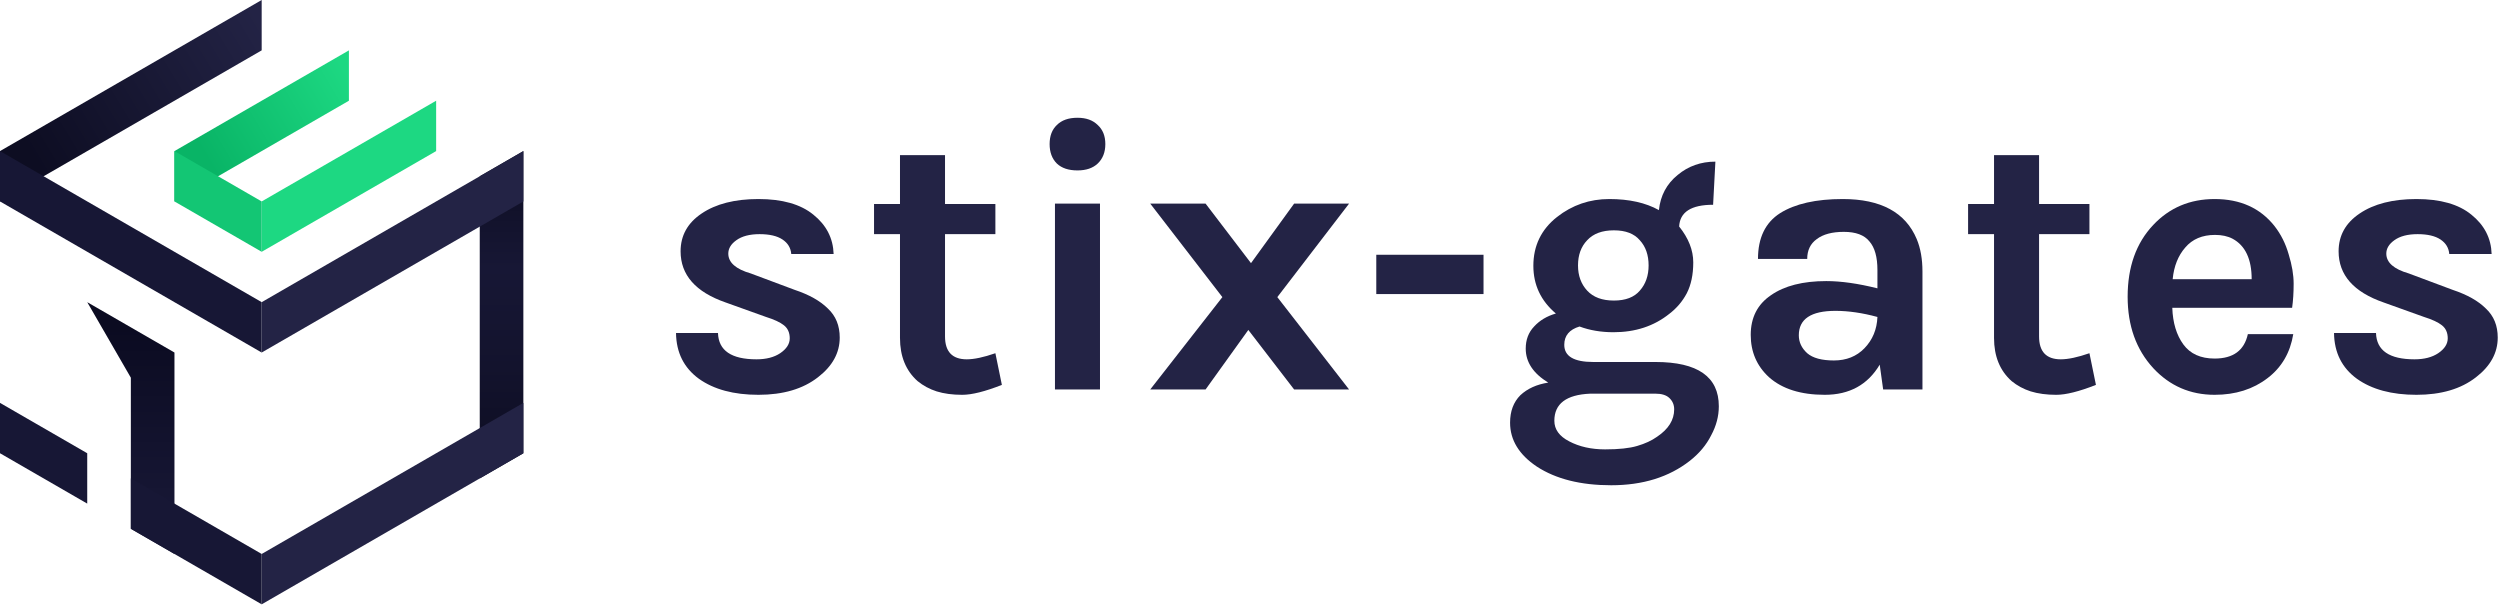
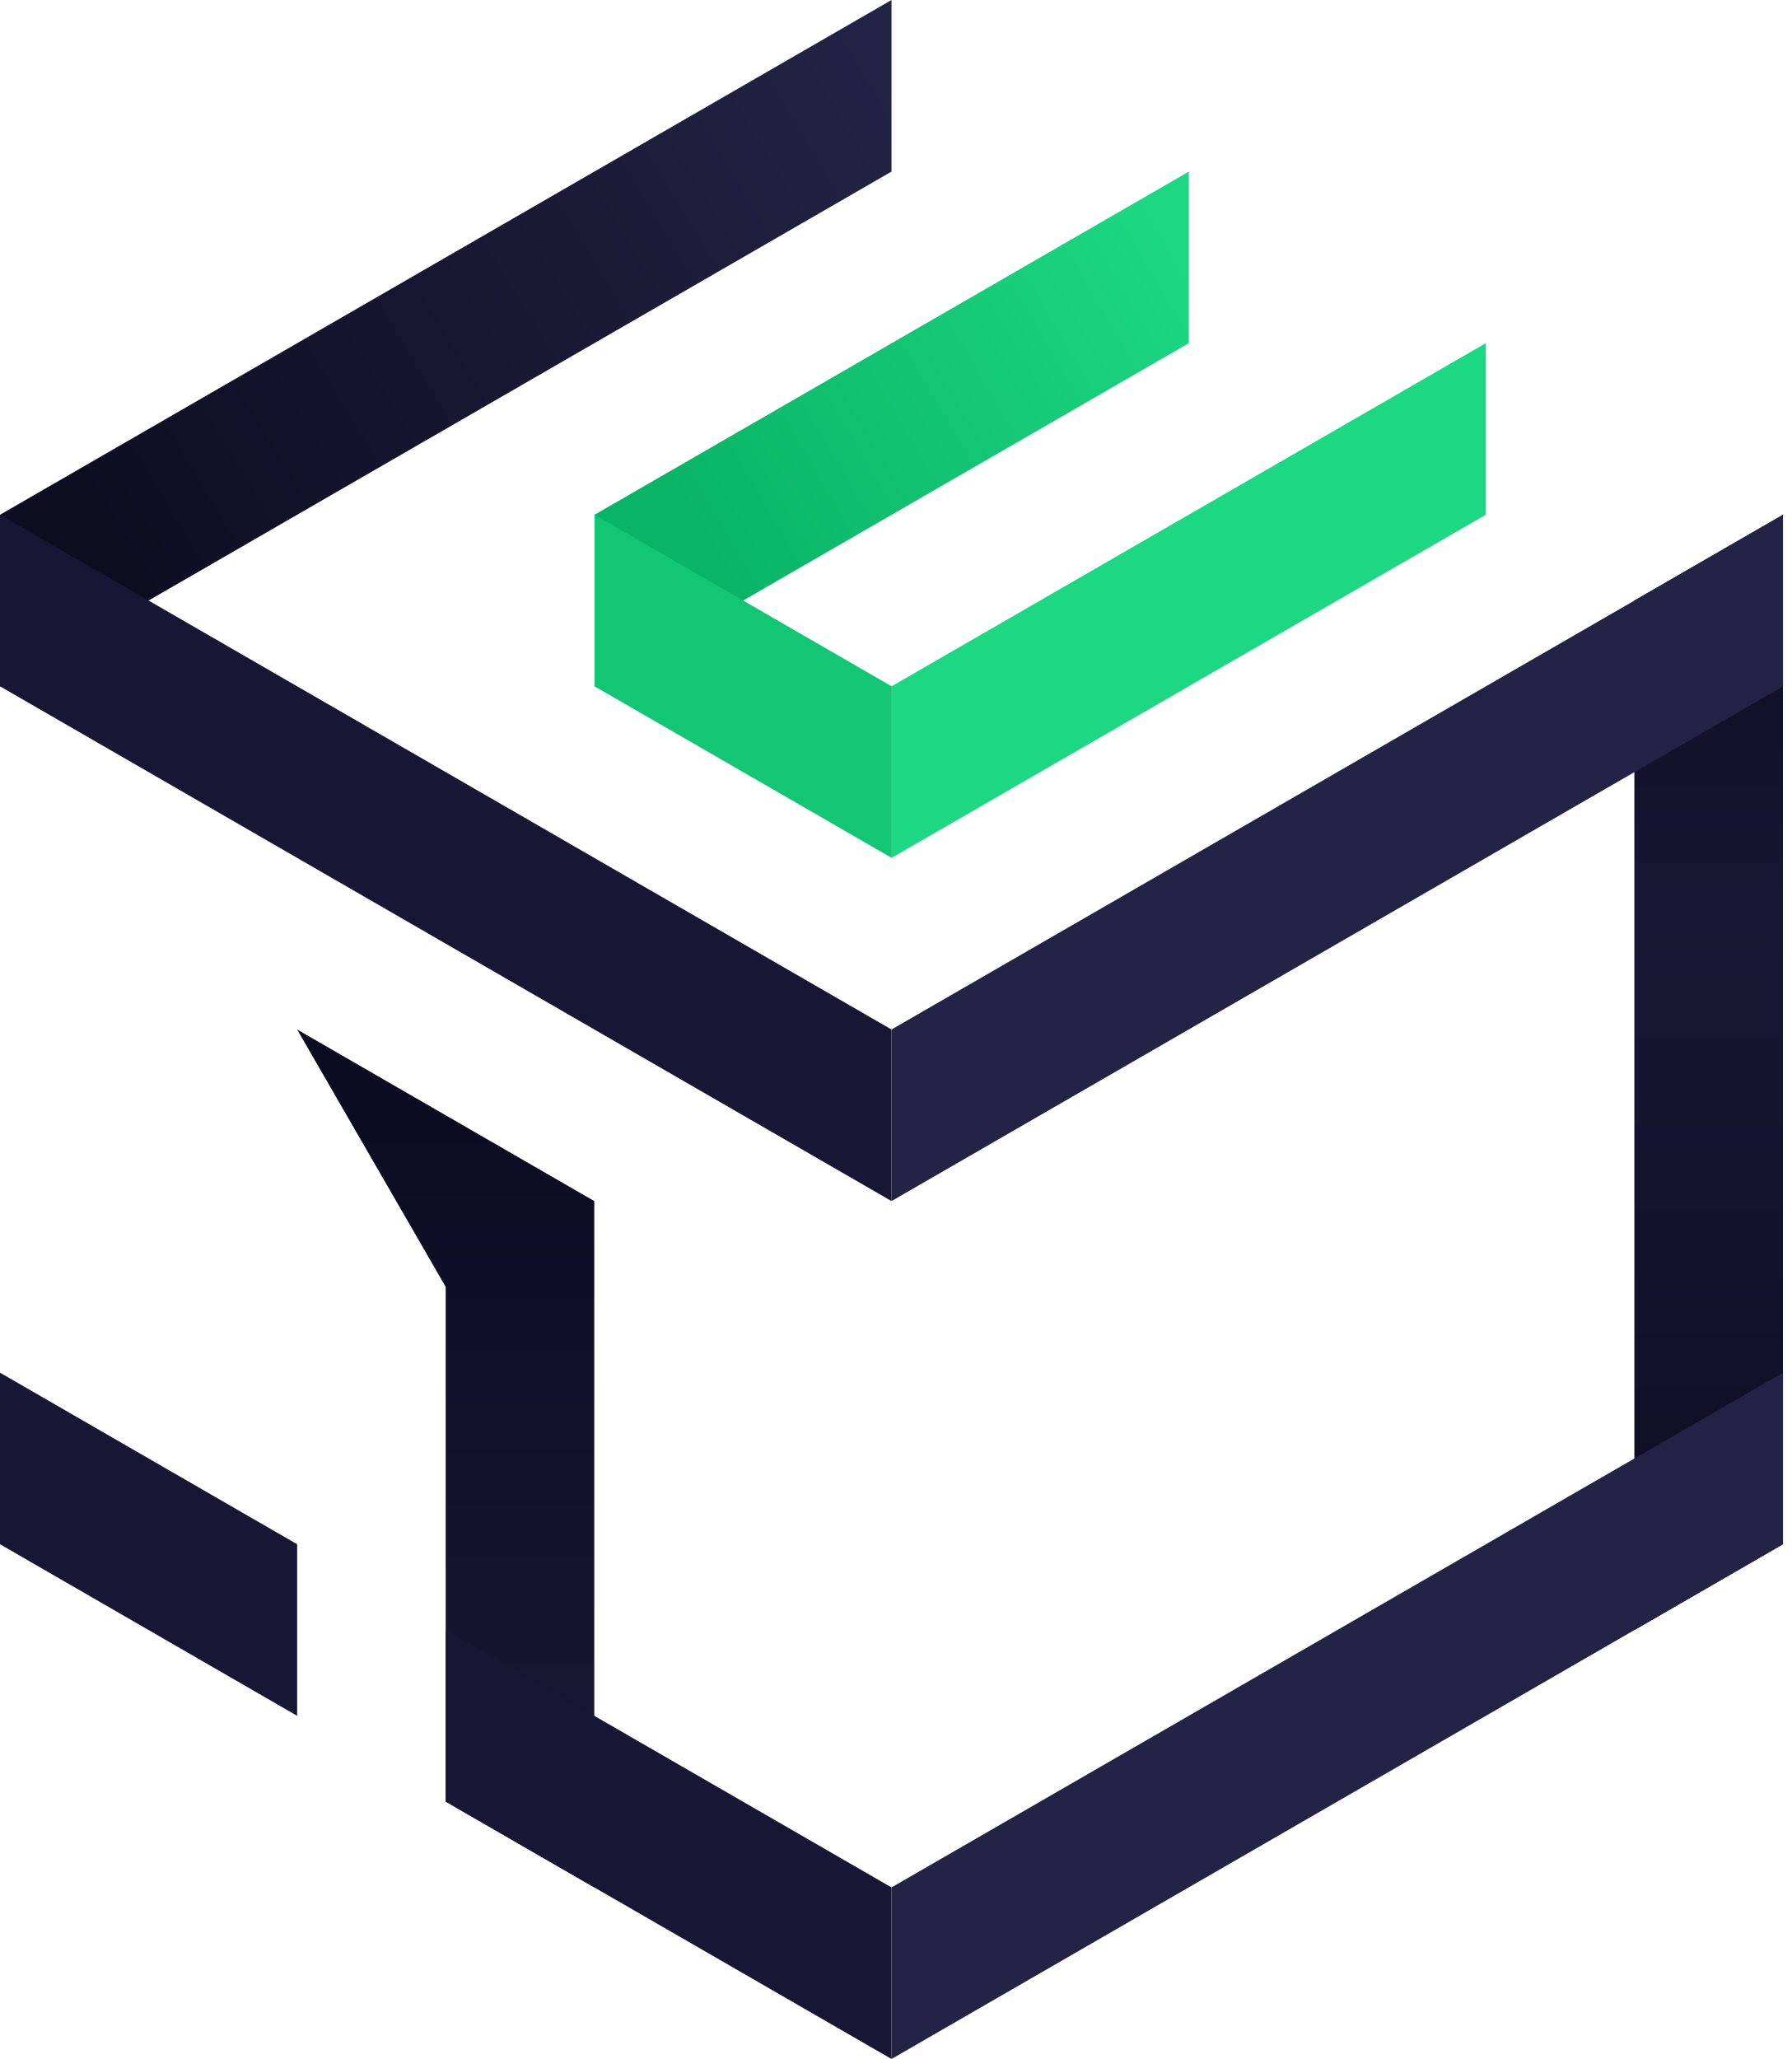
- <svg xmlns="http://www.w3.org/2000/svg" width="393" height="95" viewBox="0 0 393 95" fill="none">
-   <path d="M0 31.667L41.136 7.917V0L0 23.75V31.667Z" fill="url(#paint0_linear)" />
-   <path d="M41.136 47.5L0 23.75V31.667L41.136 55.417V47.5Z" fill="#171735" />
-   <path d="M82.272 71.25V23.75L75.416 27.708V75.208L82.272 71.25Z" fill="url(#paint1_linear)" />
-   <path d="M82.273 23.75L41.137 47.5V55.417L82.273 31.667V23.75Z" fill="#232345" />
-   <path d="M82.273 63.333L41.137 87.083V95L82.273 71.25V63.333Z" fill="#232345" />
-   <path d="M27.425 87.083V55.417L13.713 47.5L20.569 59.375V83.125L27.425 87.083Z" fill="url(#paint2_linear)" />
-   <path d="M20.568 75.208V83.125L41.136 95V87.083L20.568 75.208Z" fill="#171735" />
-   <path d="M54.848 7.917V15.834L27.424 31.667V23.75L54.848 7.917Z" fill="url(#paint3_linear)" />
-   <path d="M68.561 15.833V23.75L41.137 39.583V31.666L68.561 15.833Z" fill="#1DD882" />
-   <path d="M27.424 23.75L41.136 31.667V39.583L27.424 31.667V23.75Z" fill="#13C674" />
-   <path d="M0 63.333V71.25L13.712 79.166V71.25L0 63.333Z" fill="#171735" />
-   <path d="M112.868 52.346C112.949 55.105 114.968 56.485 118.927 56.485C120.447 56.485 121.687 56.165 122.647 55.525C123.647 54.845 124.147 54.065 124.147 53.185C124.147 52.306 123.847 51.626 123.247 51.146C122.647 50.666 121.707 50.226 120.427 49.826L114.068 47.546C109.349 45.907 106.989 43.227 106.989 39.508C106.989 37.028 108.089 35.048 110.289 33.569C112.529 32.049 115.508 31.289 119.227 31.289C122.987 31.289 125.866 32.109 127.866 33.749C129.906 35.389 130.965 37.448 131.046 39.928H124.387C124.307 38.968 123.847 38.208 123.007 37.648C122.167 37.088 120.967 36.808 119.407 36.808C117.848 36.808 116.628 37.128 115.748 37.768C114.908 38.368 114.488 39.068 114.488 39.868C114.488 41.267 115.668 42.307 118.028 42.987L124.927 45.567C127.206 46.327 128.946 47.306 130.146 48.506C131.385 49.666 132.005 51.186 132.005 53.066C132.005 55.465 130.866 57.545 128.586 59.304C126.226 61.144 123.107 62.064 119.227 62.064C115.348 62.064 112.229 61.224 109.869 59.544C107.509 57.825 106.309 55.425 106.27 52.346H112.868Z" fill="#232345" />
-   <path d="M157.495 60.505C154.856 61.545 152.777 62.065 151.256 62.065C149.736 62.065 148.397 61.885 147.237 61.525C146.117 61.165 145.117 60.625 144.237 59.905C142.398 58.265 141.478 56.005 141.478 53.126V36.809H137.398V32.069H141.478V24.391H148.557V32.069H156.475V36.809H148.557V52.886C148.557 55.286 149.696 56.485 151.976 56.485C153.136 56.485 154.636 56.165 156.475 55.526L157.495 60.505Z" fill="#232345" />
-   <path d="M165.84 32.01H172.919V61.225H165.84V32.01ZM165 22.651C165 21.371 165.379 20.371 166.14 19.651C166.899 18.892 167.979 18.512 169.379 18.512C170.738 18.512 171.798 18.892 172.559 19.651C173.358 20.371 173.759 21.371 173.759 22.651C173.759 23.931 173.358 24.951 172.559 25.711C171.798 26.43 170.738 26.79 169.379 26.79C167.979 26.79 166.899 26.43 166.14 25.711C165.379 24.951 165 23.931 165 22.651Z" fill="#232345" />
-   <path d="M212.073 61.224H203.435L196.236 51.866L189.517 61.224H180.818L192.157 46.706L180.818 32.009H189.517L196.656 41.367L203.435 32.009H212.073L200.795 46.706L212.073 61.224Z" fill="#232345" />
-   <path d="M216.352 40.048H233.209V46.227H216.352V40.048Z" fill="#232345" />
-   <path d="M244.584 49.286C242.223 47.287 241.044 44.787 241.044 41.788C241.044 38.628 242.283 36.068 244.764 34.109C247.163 32.229 249.902 31.289 252.982 31.289C256.102 31.289 258.7 31.869 260.781 33.029C261.021 30.749 262 28.91 263.721 27.51C265.4 26.11 267.38 25.41 269.66 25.41L269.3 32.189C265.86 32.189 264.08 33.329 263.96 35.608C265.44 37.448 266.18 39.328 266.18 41.248C266.18 43.167 265.839 44.787 265.16 46.107C264.48 47.387 263.559 48.467 262.401 49.346C260.001 51.266 257.08 52.226 253.642 52.226C251.681 52.226 249.902 51.926 248.303 51.326C246.702 51.806 245.903 52.766 245.903 54.206C245.903 56.005 247.422 56.905 250.463 56.905H260.241C266.879 56.905 270.199 59.225 270.199 63.864C270.199 65.424 269.798 66.944 269 68.423C268.239 69.943 267.119 71.283 265.64 72.443C262.36 75.002 258.241 76.282 253.282 76.282C248.483 76.282 244.584 75.302 241.584 73.342C238.783 71.463 237.385 69.163 237.385 66.444C237.385 64.644 237.925 63.204 239.005 62.124C240.124 61.084 241.584 60.424 243.384 60.145C241.024 58.705 239.844 56.925 239.844 54.805C239.844 53.406 240.283 52.246 241.164 51.326C242.043 50.366 243.183 49.686 244.584 49.286ZM249.983 61.884C246.222 62.044 244.344 63.464 244.344 66.144C244.344 67.503 245.124 68.583 246.683 69.383C248.282 70.223 250.163 70.643 252.322 70.643C254.482 70.643 256.162 70.463 257.362 70.103C258.601 69.743 259.641 69.263 260.481 68.663C262.281 67.463 263.181 66.024 263.181 64.344C263.181 63.624 262.92 63.024 262.401 62.544C261.921 62.104 261.201 61.884 260.241 61.884H249.983ZM259.161 41.727C259.161 40.088 258.7 38.768 257.781 37.768C256.9 36.728 255.541 36.208 253.702 36.208C251.861 36.208 250.463 36.728 249.503 37.768C248.543 38.768 248.063 40.088 248.063 41.727C248.063 43.327 248.543 44.647 249.503 45.687C250.463 46.727 251.861 47.247 253.702 47.247C255.541 47.247 256.9 46.727 257.781 45.687C258.7 44.647 259.161 43.327 259.161 41.727Z" fill="#232345" />
-   <path d="M287.093 44.187C289.412 44.187 292.091 44.567 295.132 45.327V42.447C295.132 40.408 294.712 38.908 293.872 37.948C293.071 36.948 291.731 36.448 289.852 36.448C288.012 36.448 286.592 36.828 285.593 37.588C284.592 38.308 284.093 39.348 284.093 40.708H276.355C276.355 37.388 277.513 34.988 279.834 33.509C282.193 32.029 285.473 31.289 289.673 31.289C295.672 31.289 299.55 33.389 301.311 37.588C301.911 39.028 302.21 40.728 302.21 42.687V61.224H296.031L295.492 57.325C293.611 60.484 290.732 62.064 286.853 62.064C283.092 62.064 280.173 61.144 278.094 59.304C276.175 57.545 275.215 55.325 275.215 52.646C275.215 49.926 276.274 47.846 278.394 46.407C280.513 44.927 283.413 44.187 287.093 44.187ZM295.132 49.826C292.771 49.186 290.572 48.866 288.533 48.866C284.693 48.866 282.774 50.146 282.774 52.706C282.774 53.785 283.212 54.725 284.093 55.525C284.973 56.285 286.373 56.665 288.293 56.665C290.252 56.665 291.851 56.025 293.092 54.745C294.371 53.425 295.051 51.786 295.132 49.826Z" fill="#232345" />
-   <path d="M329.48 60.505C326.84 61.545 324.761 62.065 323.241 62.065C321.72 62.065 320.382 61.885 319.221 61.525C318.102 61.165 317.101 60.625 316.222 59.905C314.383 58.265 313.462 56.005 313.462 53.126V36.809H309.383V32.069H313.462V24.391H320.541V32.069H328.46V36.809H320.541V52.886C320.541 55.286 321.681 56.485 323.96 56.485C325.121 56.485 326.621 56.165 328.46 55.526L329.48 60.505Z" fill="#232345" />
-   <path d="M357.561 35.548C358.56 36.828 359.301 38.308 359.781 39.988C360.3 41.667 360.561 43.207 360.561 44.607C360.561 46.007 360.48 47.267 360.321 48.386H341.484C341.563 50.746 342.144 52.666 343.223 54.145C344.303 55.625 345.942 56.365 348.143 56.365C351.062 56.365 352.801 55.085 353.362 52.526H360.501C360.021 55.445 358.68 57.745 356.481 59.425C354.202 61.184 351.422 62.064 348.143 62.064C344.303 62.064 341.083 60.664 338.484 57.865C335.803 54.945 334.465 51.206 334.465 46.647C334.465 41.967 335.803 38.208 338.484 35.368C341.043 32.649 344.262 31.289 348.143 31.289C352.181 31.289 355.321 32.709 357.561 35.548ZM348.203 36.928C346.202 36.928 344.643 37.588 343.523 38.908C342.402 40.188 341.742 41.847 341.544 43.887H353.962C353.962 40.728 352.961 38.608 350.962 37.528C350.201 37.128 349.282 36.928 348.203 36.928Z" fill="#232345" />
-   <path d="M373.507 52.346C373.588 55.105 375.607 56.485 379.566 56.485C381.087 56.485 382.326 56.165 383.286 55.525C384.287 54.845 384.785 54.065 384.785 53.185C384.785 52.306 384.485 51.626 383.885 51.146C383.286 50.666 382.346 50.226 381.066 49.826L374.707 47.546C369.988 45.907 367.628 43.227 367.628 39.508C367.628 37.028 368.729 35.048 370.928 33.569C373.168 32.049 376.147 31.289 379.866 31.289C383.627 31.289 386.506 32.109 388.505 33.749C390.544 35.389 391.605 37.448 391.684 39.928H385.025C384.946 38.968 384.485 38.208 383.646 37.648C382.806 37.088 381.606 36.808 380.046 36.808C378.486 36.808 377.268 37.128 376.387 37.768C375.547 38.368 375.127 39.068 375.127 39.868C375.127 41.267 376.308 42.307 378.666 42.987L385.565 45.567C387.845 46.327 389.585 47.306 390.784 48.506C392.025 49.666 392.644 51.186 392.644 53.066C392.644 55.465 391.504 57.545 389.225 59.304C386.866 61.144 383.747 62.064 379.866 62.064C375.987 62.064 372.868 61.224 370.508 59.544C368.149 57.825 366.949 55.425 366.908 52.346H373.507Z" fill="#232345" />
+ <svg xmlns="http://www.w3.org/2000/svg" width="47" height="54" viewBox="0 0 47 54" fill="none">
+   <path d="M0 18L23.383 4.5V0L0 13.5V18Z" fill="url(#paint0_linear)" />
+   <path d="M23.383 27L0 13.5V18L23.383 31.5V27Z" fill="#171735" />
+   <path d="M46.764 40.5V13.5L42.867 15.75V42.75L46.764 40.5Z" fill="url(#paint1_linear)" />
+   <path d="M46.766 13.5L23.383 27V31.5L46.766 18V13.5Z" fill="#232345" />
+   <path d="M46.766 36L23.383 49.5V54L46.766 40.5V36Z" fill="#232345" />
+   <path d="M15.587 49.5V31.5L7.793 27L11.69 33.75V47.25L15.587 49.5Z" fill="url(#paint2_linear)" />
+   <path d="M11.691 42.75V47.25L23.383 54V49.5L11.691 42.75Z" fill="#171735" />
+   <path d="M31.182 4.5V9L15.594 18V13.5L31.182 4.5Z" fill="url(#paint3_linear)" />
+   <path d="M38.971 9V13.5L23.383 22.5V18L38.971 9Z" fill="#1DD882" />
+   <path d="M15.594 13.5L23.388 18V22.5L15.594 18V13.5Z" fill="#13C674" />
+   <path d="M0 36V40.5L7.794 45V40.5L0 36Z" fill="#171735" />
  <defs>
-     <linearGradient id="paint0_linear" x1="41.136" y1="3.771" x2="3.1515e-07" y2="28.624" gradientUnits="userSpaceOnUse">
+     <linearGradient id="paint0_linear" x1="23.383" y1="2.143" x2="3.13129e-07" y2="16.27" gradientUnits="userSpaceOnUse">
      <stop stop-color="#232345" />
      <stop offset="0.866" stop-color="#0D0D22" />
    </linearGradient>
-     <linearGradient id="paint1_linear" x1="78.844" y1="25.796" x2="78.844" y2="72.931" gradientUnits="userSpaceOnUse">
+     <linearGradient id="paint1_linear" x1="44.816" y1="14.663" x2="44.816" y2="41.456" gradientUnits="userSpaceOnUse">
      <stop stop-color="#0D0D22" />
      <stop offset="0.346" stop-color="#171735" />
      <stop offset="0.678" stop-color="#13132D" />
      <stop offset="1" stop-color="#0D0D22" />
    </linearGradient>
-     <linearGradient id="paint2_linear" x1="20.569" y1="47.5" x2="20.569" y2="87.083" gradientUnits="userSpaceOnUse">
+     <linearGradient id="paint2_linear" x1="11.69" y1="27" x2="11.69" y2="49.5" gradientUnits="userSpaceOnUse">
      <stop offset="0.101" stop-color="#0B0B21" />
      <stop offset="0.829" stop-color="#171735" />
    </linearGradient>
-     <linearGradient id="paint3_linear" x1="54.848" y1="11.998" x2="27.424" y2="28.11" gradientUnits="userSpaceOnUse">
+     <linearGradient id="paint3_linear" x1="31.182" y1="6.82" x2="15.594" y2="15.978" gradientUnits="userSpaceOnUse">
      <stop stop-color="#1DD882" />
      <stop offset="0.812" stop-color="#09B466" />
    </linearGradient>
  </defs>
</svg>
